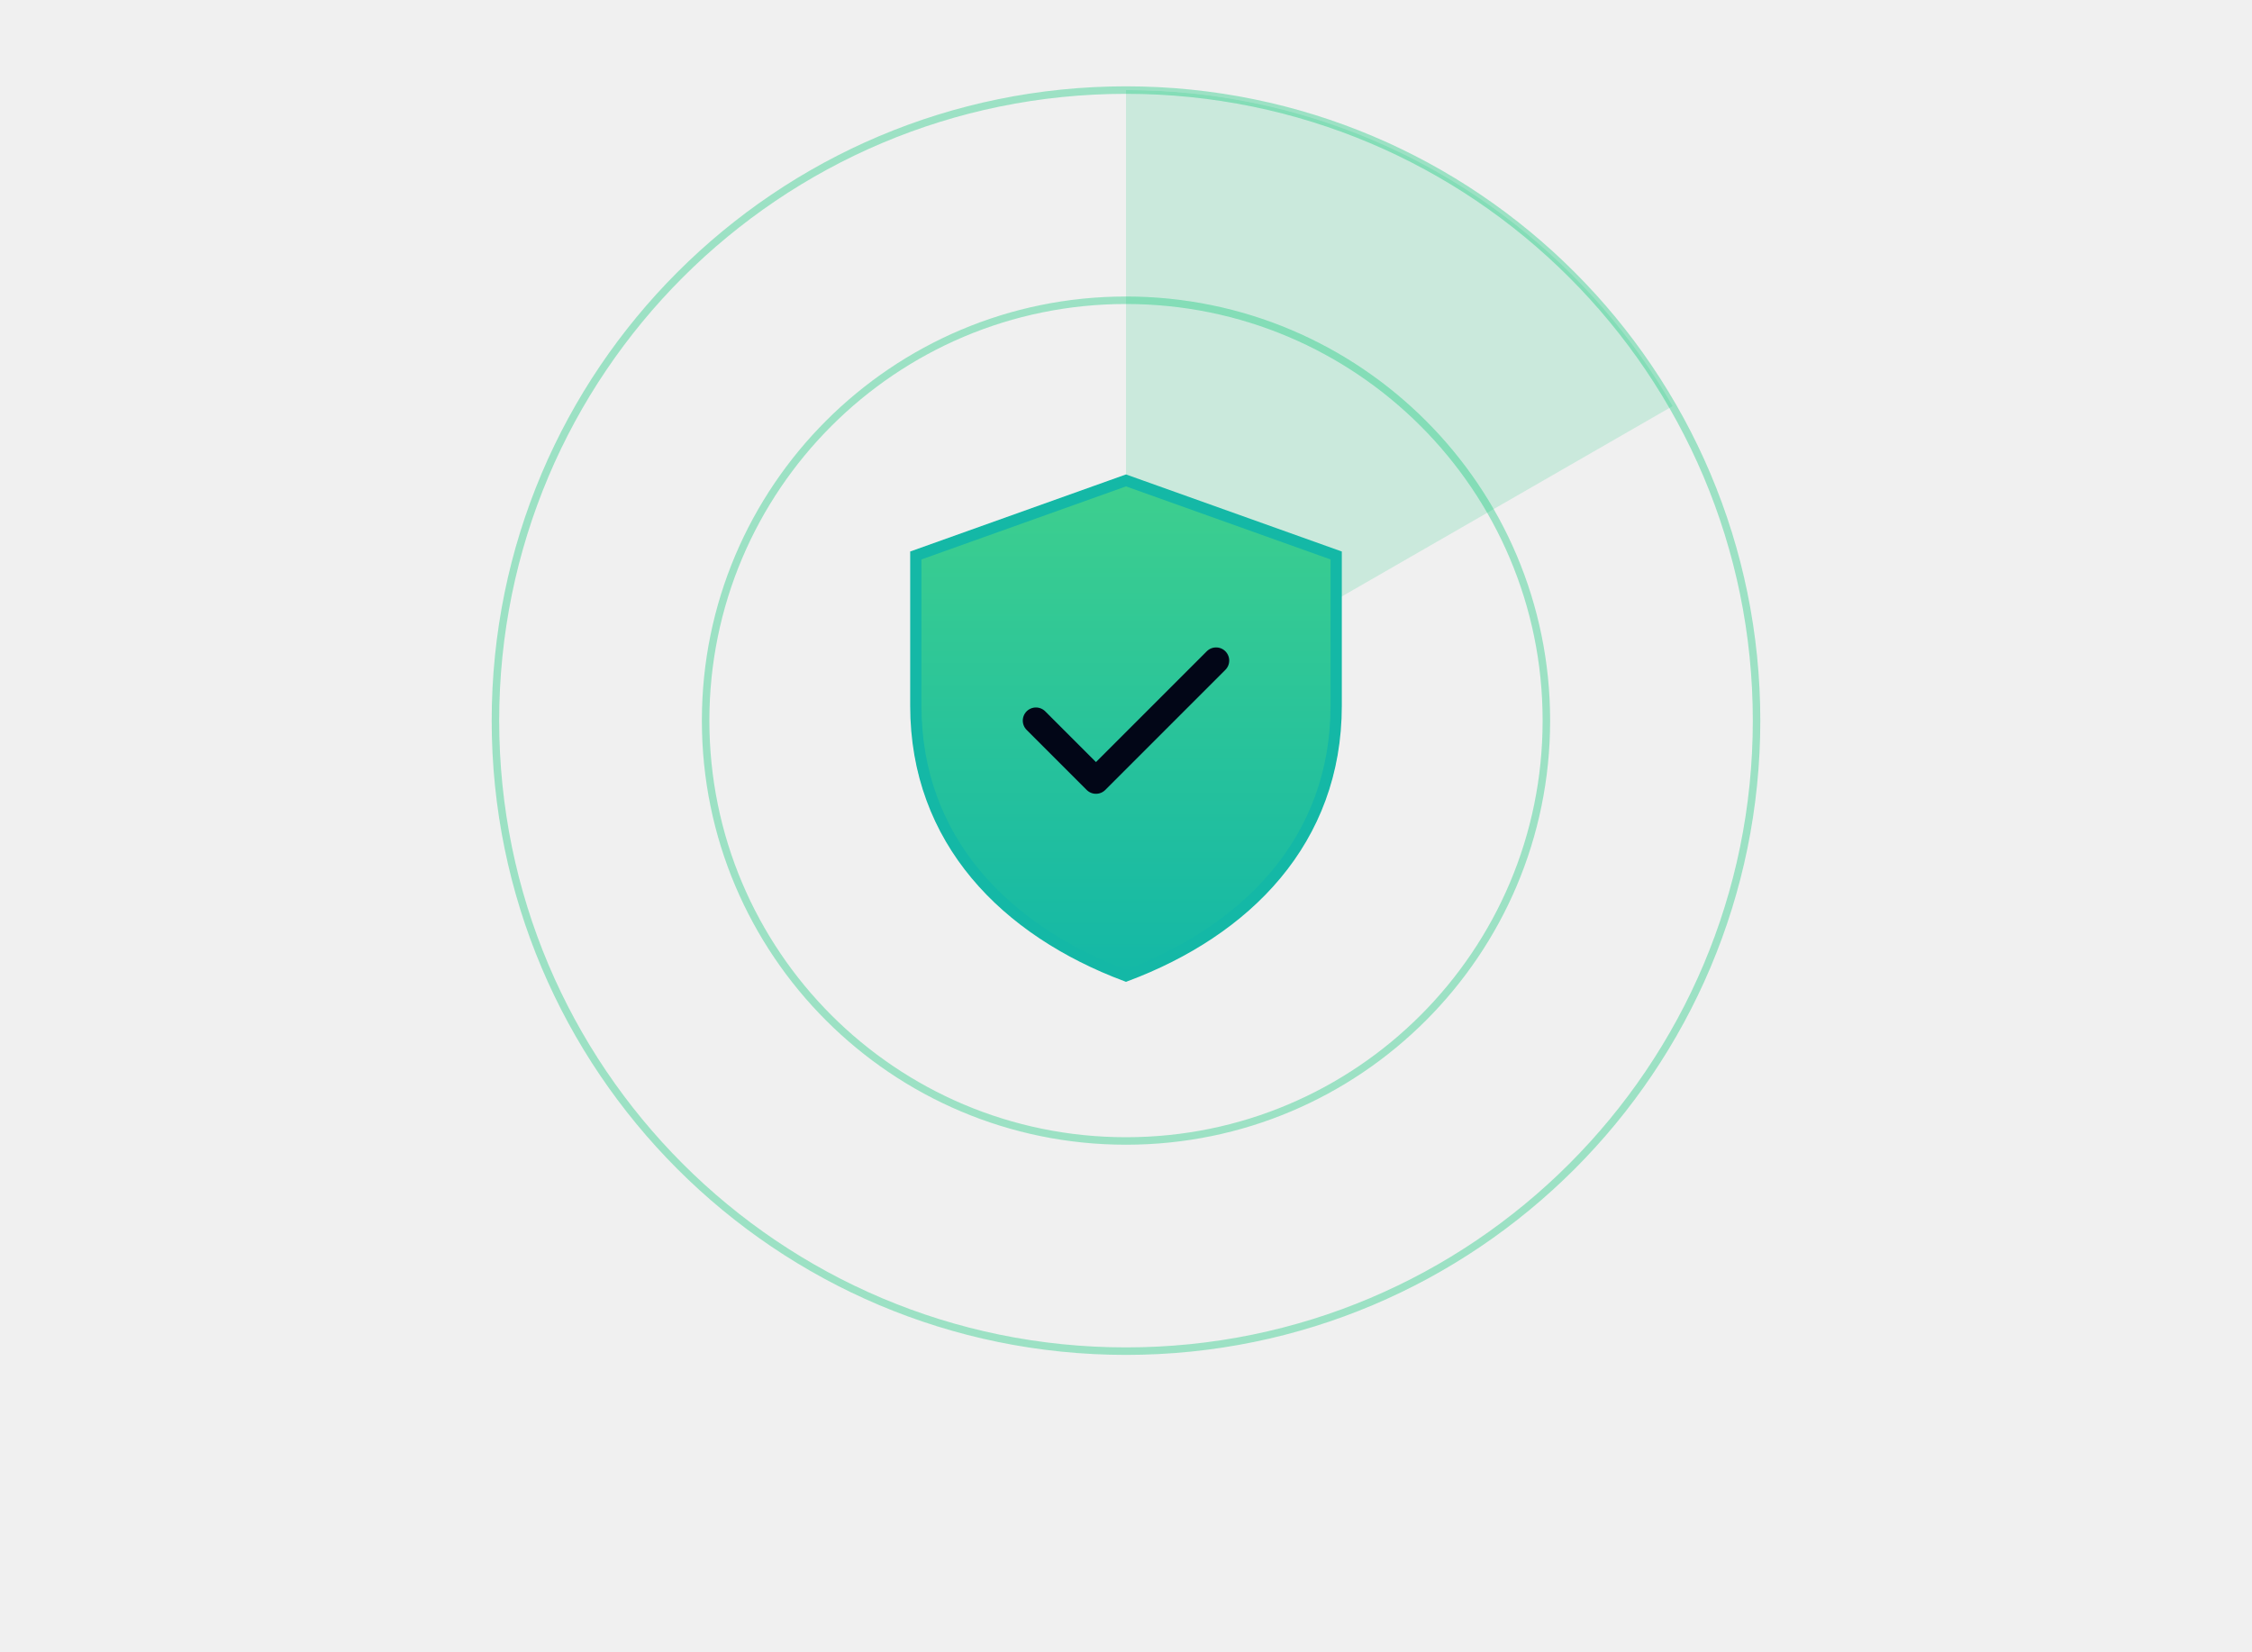
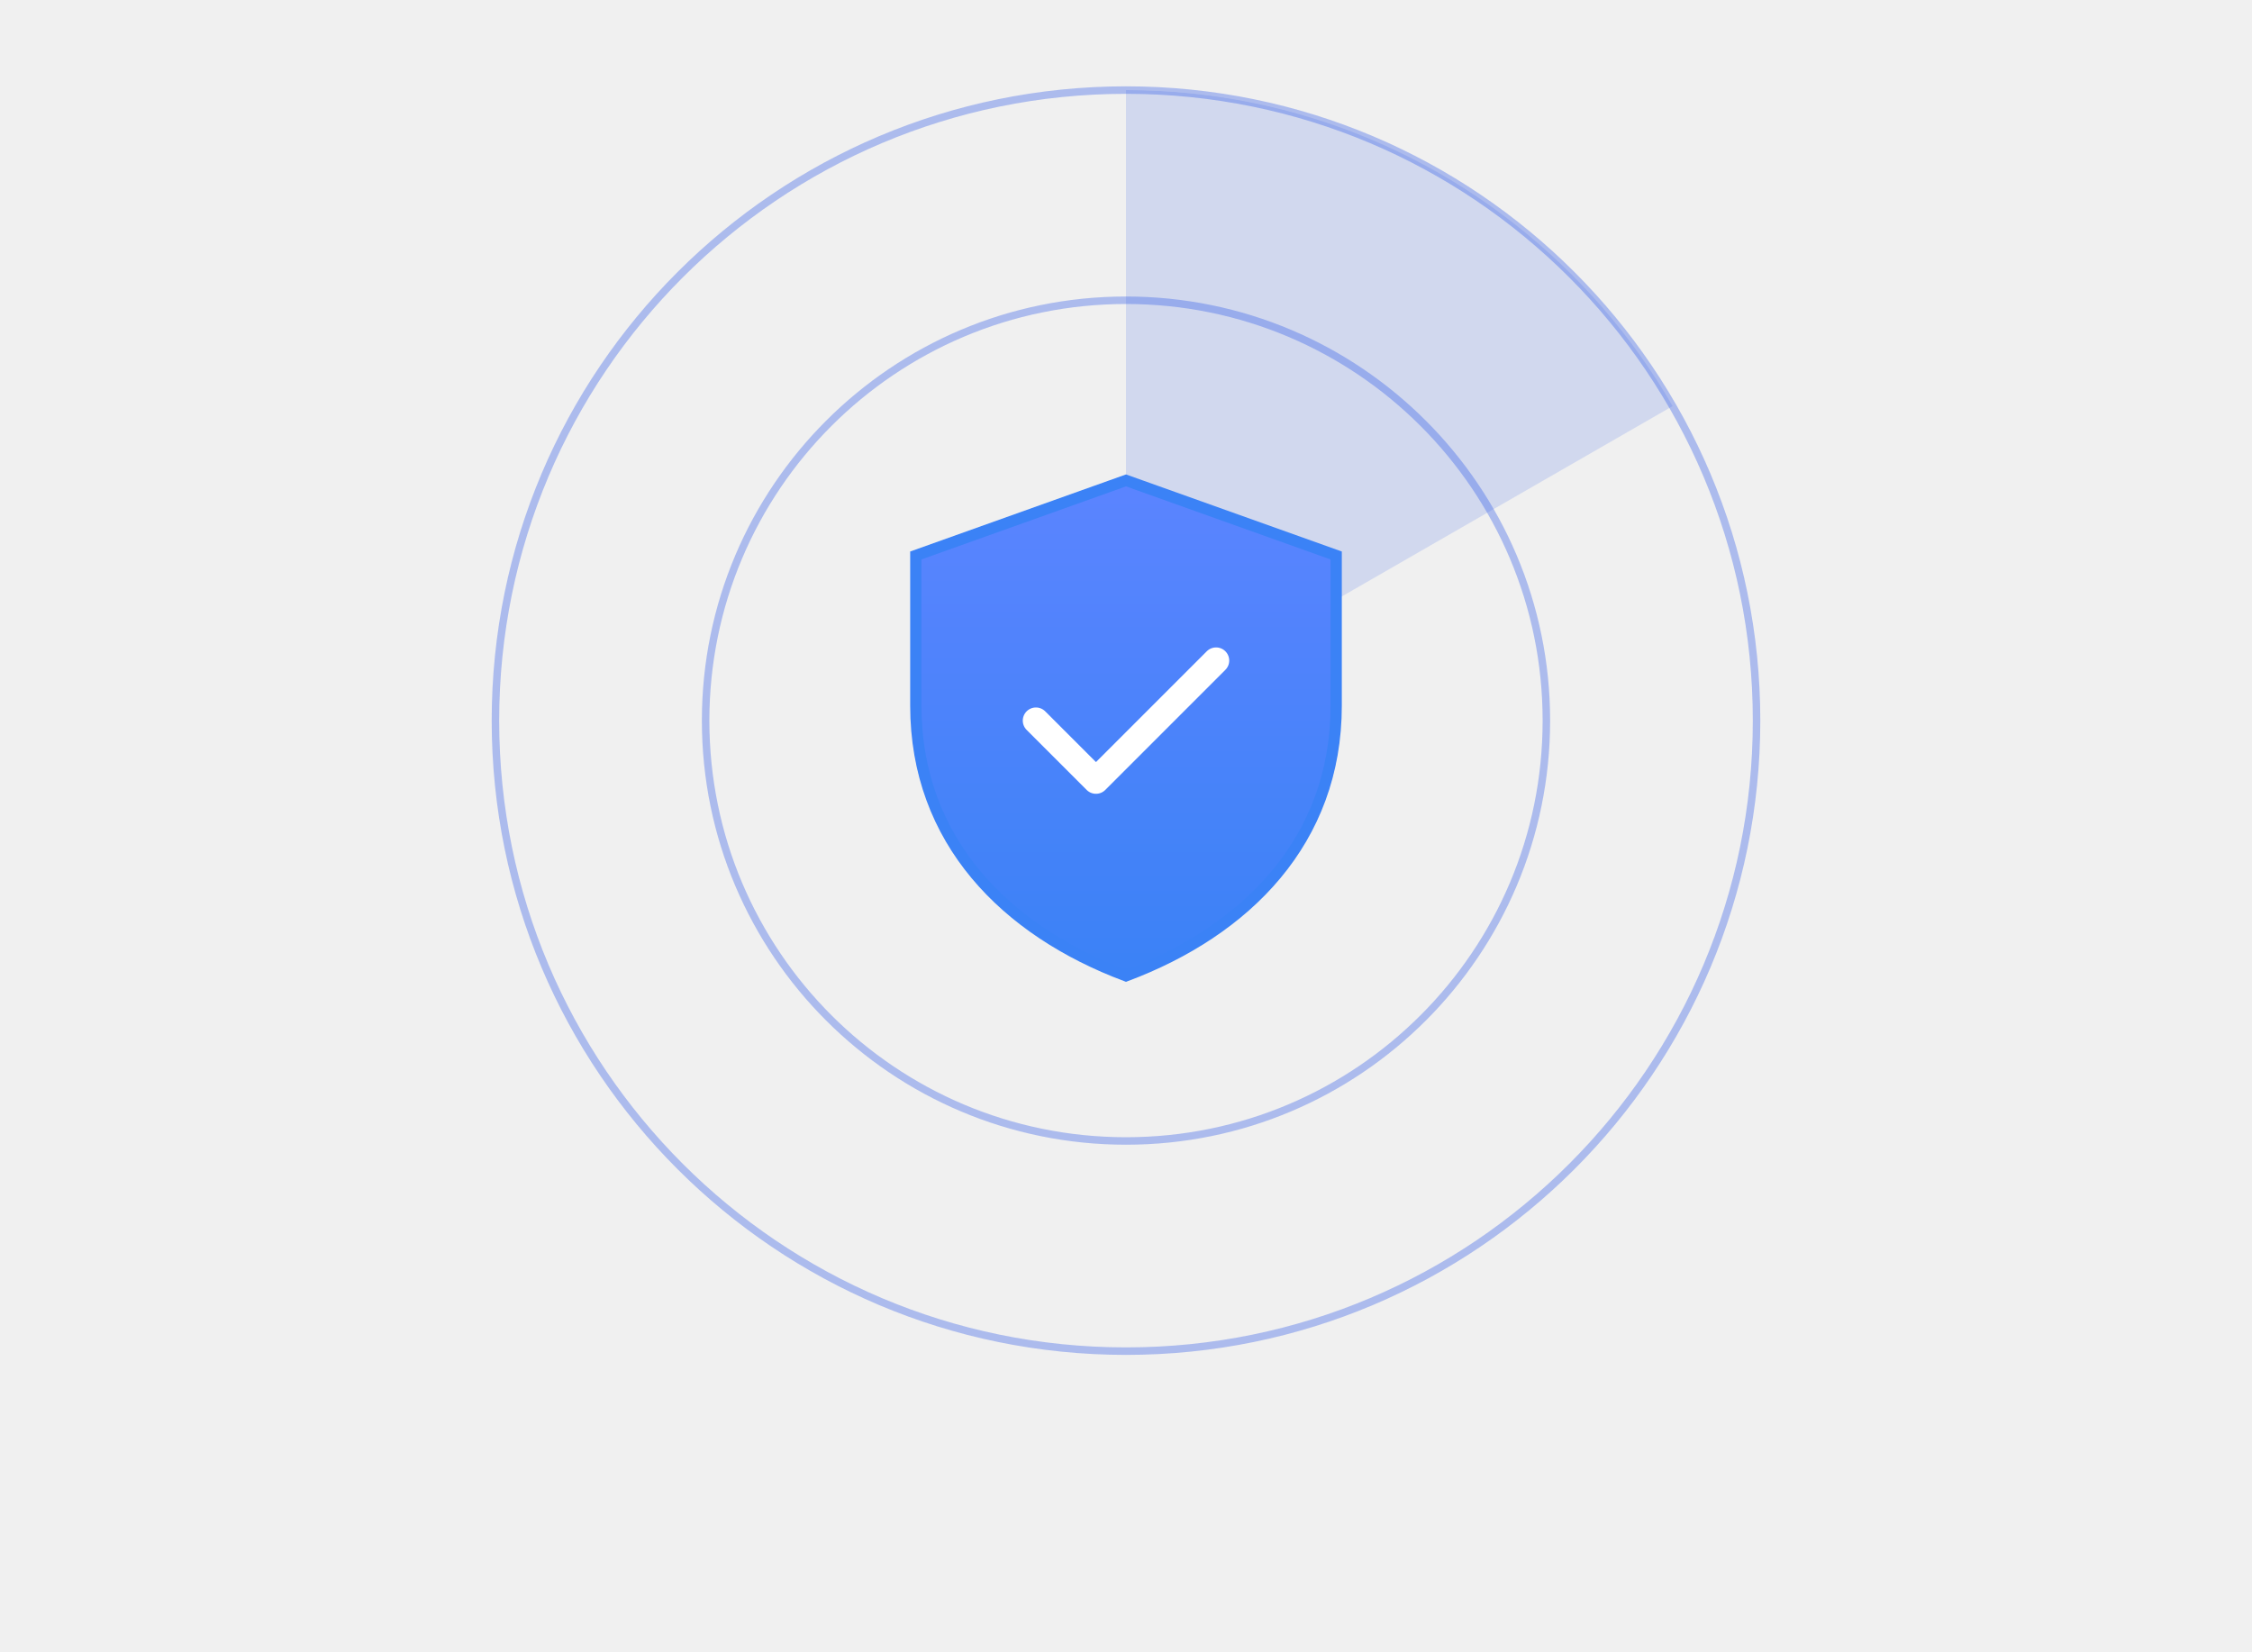
<svg xmlns="http://www.w3.org/2000/svg" viewBox="0 0 300 220" fill="none" role="img">
  <defs>
    <linearGradient id="mint" x1="0" y1="1" x2="0" y2="0">
-       <stop offset="0" stop-color="#14b8a6" />
-       <stop offset="1" stop-color="#3ecf8e" />
+       <stop offset="0" stop-color="#3b82f6" />
+       <stop offset="1" stop-color="#5b84ff" />
    </linearGradient>
    <linearGradient id="spec" x1="0" y1="0" x2="1" y2="1">
-       <stop offset="0" stop-color="#2dd4bf" />
-       <stop offset=".5" stop-color="#00c573" />
+       <stop offset="0" stop-color="#1d4ed8" />
+       <stop offset=".5" stop-color="#2f5be7" />
      <stop offset="1" stop-color="#38bdf8" />
    </linearGradient>
  </defs>
  <style>
  .surf{fill:#f8fafc;stroke:#64748b;stroke-opacity:.7}
  .ln{stroke:#64748b;stroke-opacity:.6;fill:none}
  .txt{fill:#64748b;opacity:.75}
  @media (prefers-reduced-motion: reduce){
    *{animation:none!important}
    .tag,.num,.row,.ev,.pass,.f{opacity:1!important}
    .ck,.ok{stroke-dashoffset:0!important}
    .gauge{stroke-dashoffset:36!important}
    .pkt{offset-distance:50%}
  }

  .sweep{transform-origin:150px 112px;animation:spin 4s linear infinite}
  @keyframes spin{to{transform:rotate(360deg)}}
  .ev{opacity:0;animation:ev 6s ease-out infinite}
  .e2{animation-delay:2s}.e3{animation-delay:4s}
  @keyframes ev{0%{opacity:0}6%{opacity:1}30%{opacity:1}40%,100%{opacity:0}}
-   .ring{fill:none;stroke:#00c573;stroke-opacity:.35}
+   .ring{fill:none;stroke:#2f5be7;stroke-opacity:.35}
  @media (prefers-reduced-motion: reduce){.e2,.e3{opacity:0!important}}
</style>
  <circle class="ring" cx="150" cy="96" r="84" />
  <circle class="ring" cx="150" cy="96" r="56" />
  <circle class="ring" cx="150" cy="96" r="28" />
  <clipPath id="rad">
    <circle cx="150" cy="96" r="84" />
  </clipPath>
  <g clip-path="url(#rad)">
-     <path class="sweep" style="transform-origin:150px 96px" d="M150 96 L150 12 A84 84 0 0 1 223 54 Z" fill="#00c573" opacity=".16" />
+     <path class="sweep" style="transform-origin:150px 96px" d="M150 96 L150 12 A84 84 0 0 1 223 54 Z" fill="#2f5be7" opacity=".16" />
  </g>
-   <path d="M150 64 l28 10 v20 c0 18-12 30-28 36 c-16-6-28-18-28-36 v-20z" fill="url(#mint)" stroke="#14b8a6" stroke-width="1.5" />
-   <path d="M138 96l8 8 16-16" stroke="#020617" stroke-width="3.5" stroke-linecap="round" stroke-linejoin="round" />
+   <path d="M150 64 l28 10 v20 c0 18-12 30-28 36 c-16-6-28-18-28-36 v-20z" fill="url(#mint)" stroke="#3b82f6" stroke-width="1.5" />
+   <path d="M138 96l8 8 16-16" stroke="#fff" stroke-width="3.5" stroke-linecap="round" stroke-linejoin="round" />
  <g class="ev e1">
    <rect x="64.7" y="186" width="170.6" height="26" rx="13" fill="#f8fafc" stroke="#f59e0b" stroke-width="1.5" />
    <circle cx="78.7" cy="199" r="5" fill="#f59e0b" />
    <text x="89.7" y="203.5" font-family="ui-sans-serif,system-ui" font-size="13" fill="#64748b">Tab switch at 14:22</text>
  </g>
  <g class="ev e2">
    <rect x="86.9" y="186" width="126.2" height="26" rx="13" fill="#f8fafc" stroke="#ef4444" stroke-width="1.5" />
    <circle cx="100.9" cy="199" r="5" fill="#ef4444" />
    <text x="111.9" y="203.5" font-family="ui-sans-serif,system-ui" font-size="13" fill="#64748b">Paste blocked</text>
  </g>
  <g class="ev e3">
-     <rect x="68.4" y="186" width="163.2" height="26" rx="13" fill="#f8fafc" stroke="#00c573" stroke-width="1.5" />
-     <circle cx="82.4" cy="199" r="5" fill="#00c573" />
+     <rect x="68.4" y="186" width="163.2" height="26" rx="13" fill="#f8fafc" stroke="#2f5be7" stroke-width="1.5" />
+     <circle cx="82.4" cy="199" r="5" fill="#2f5be7" />
    <text x="93.4" y="203.5" font-family="ui-sans-serif,system-ui" font-size="13" fill="#64748b">Face matched to ID</text>
  </g>
</svg>
